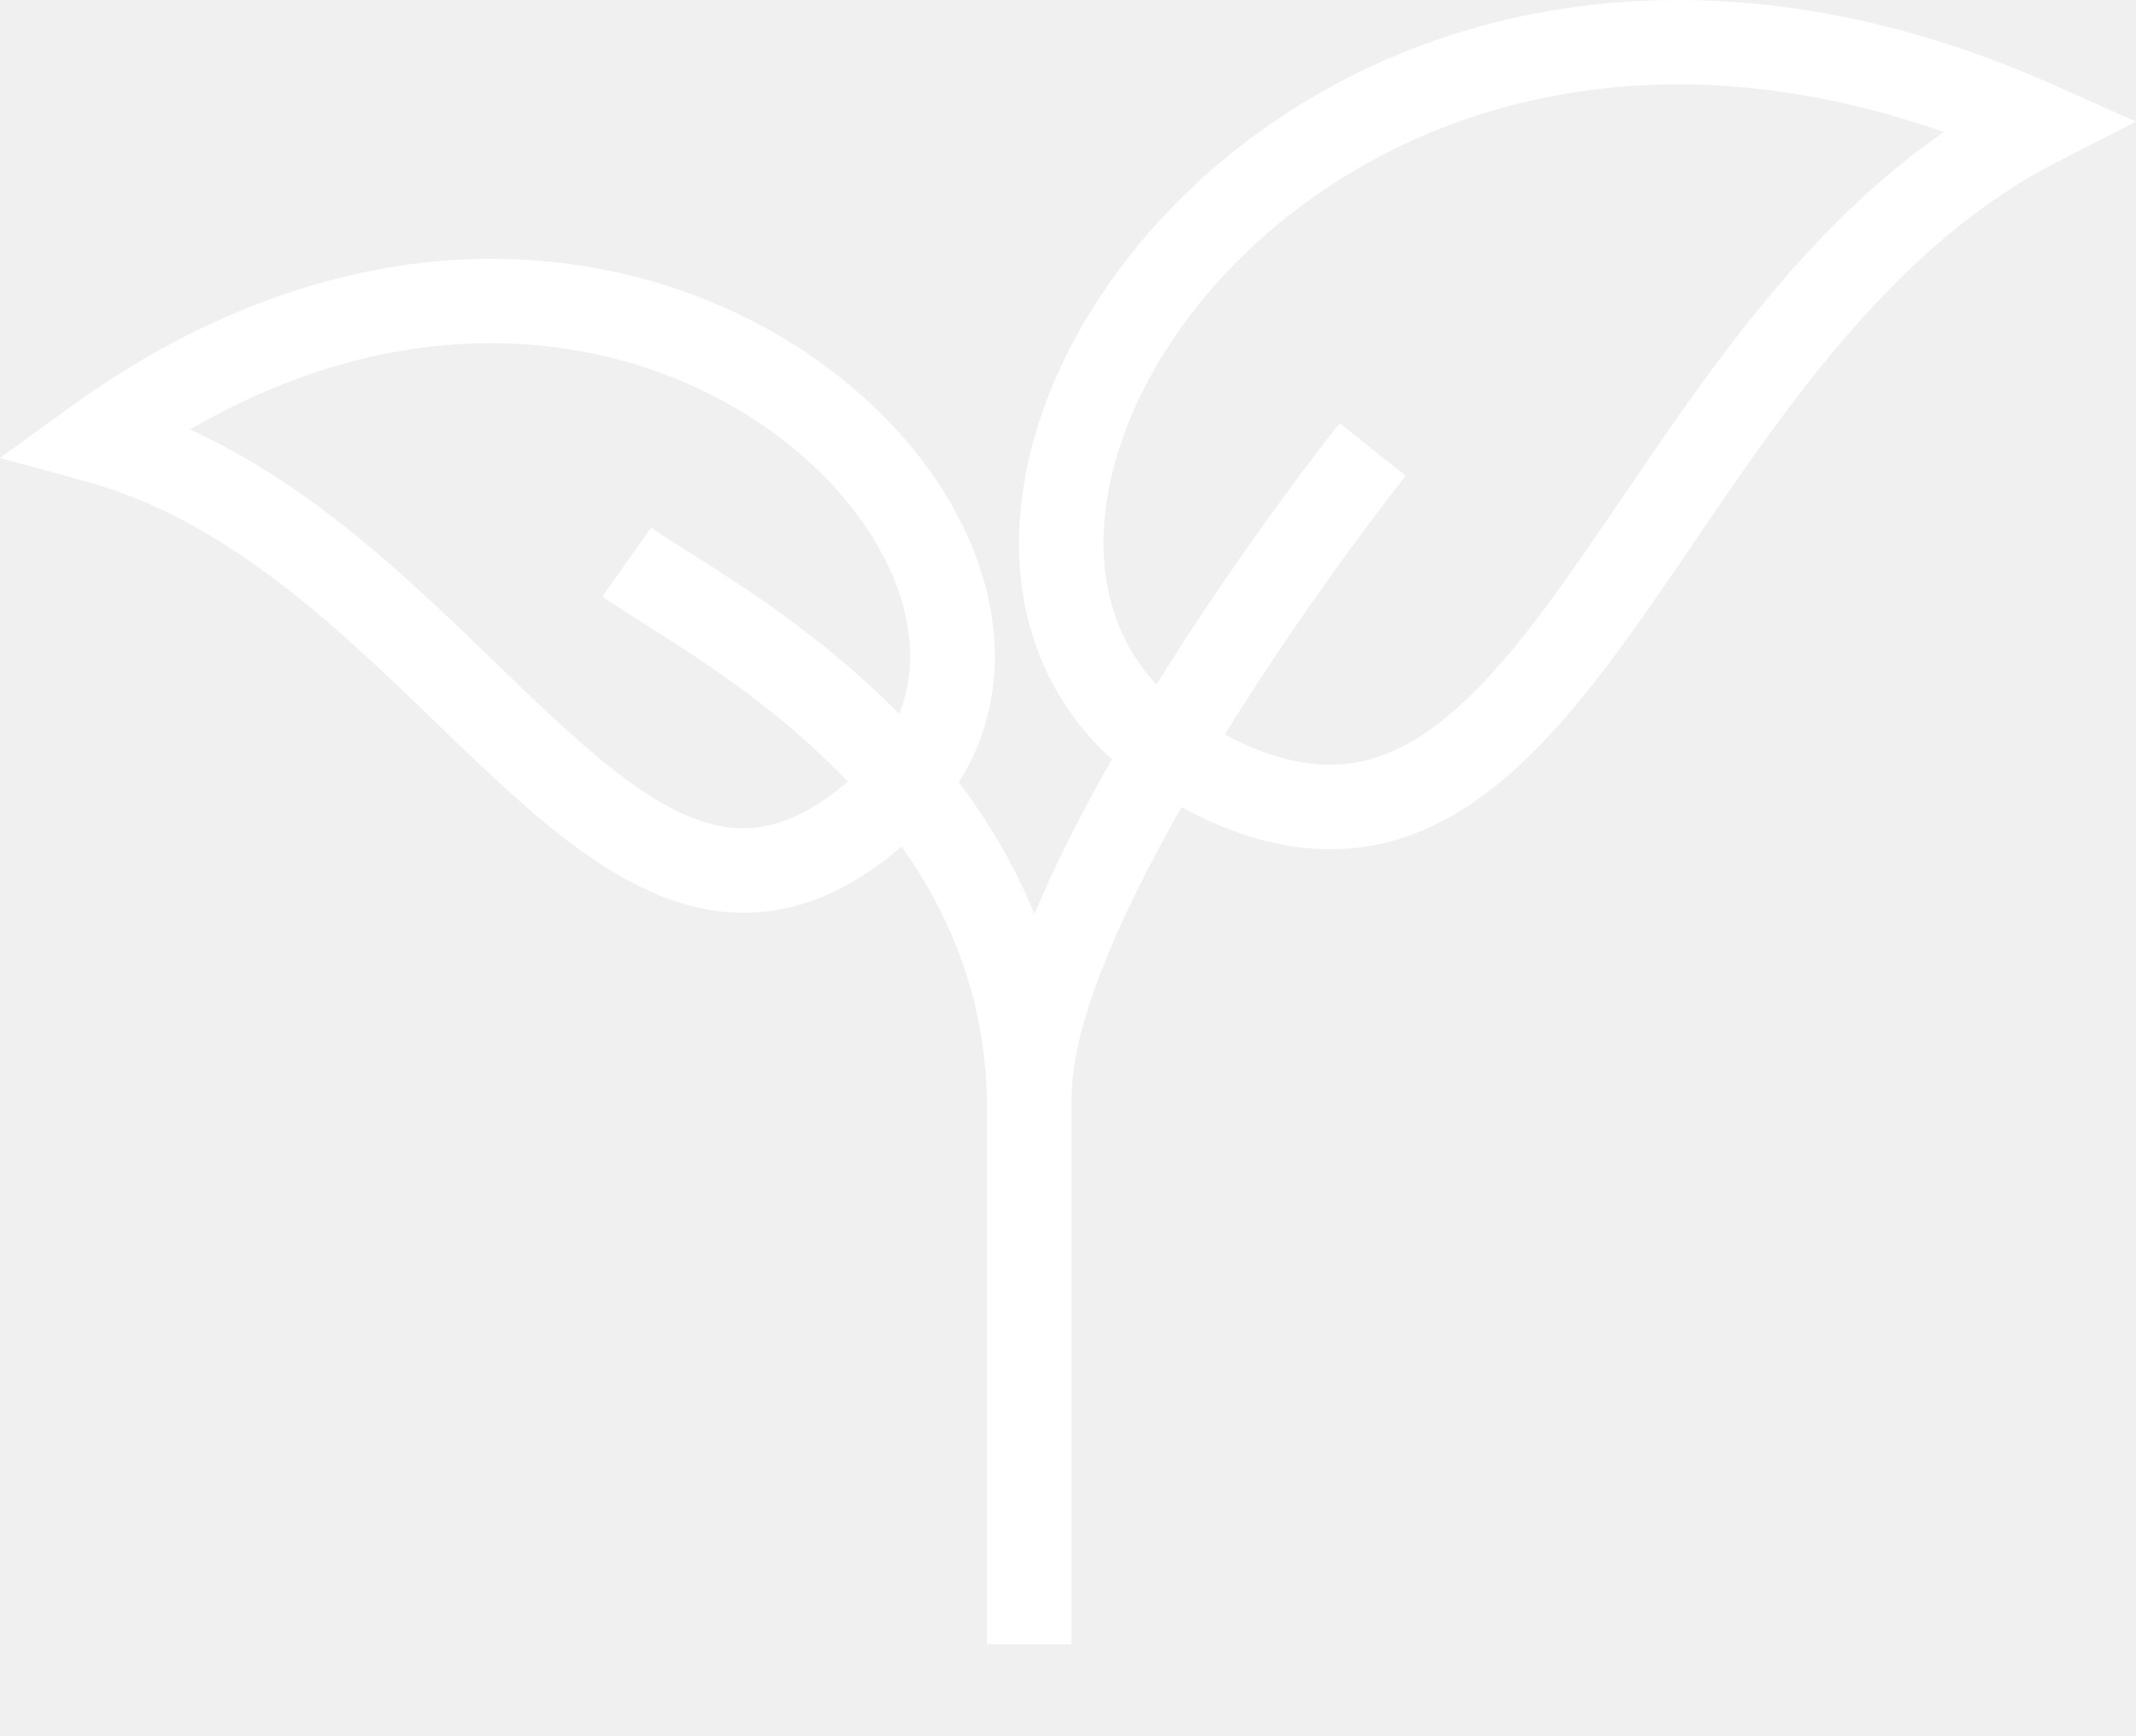
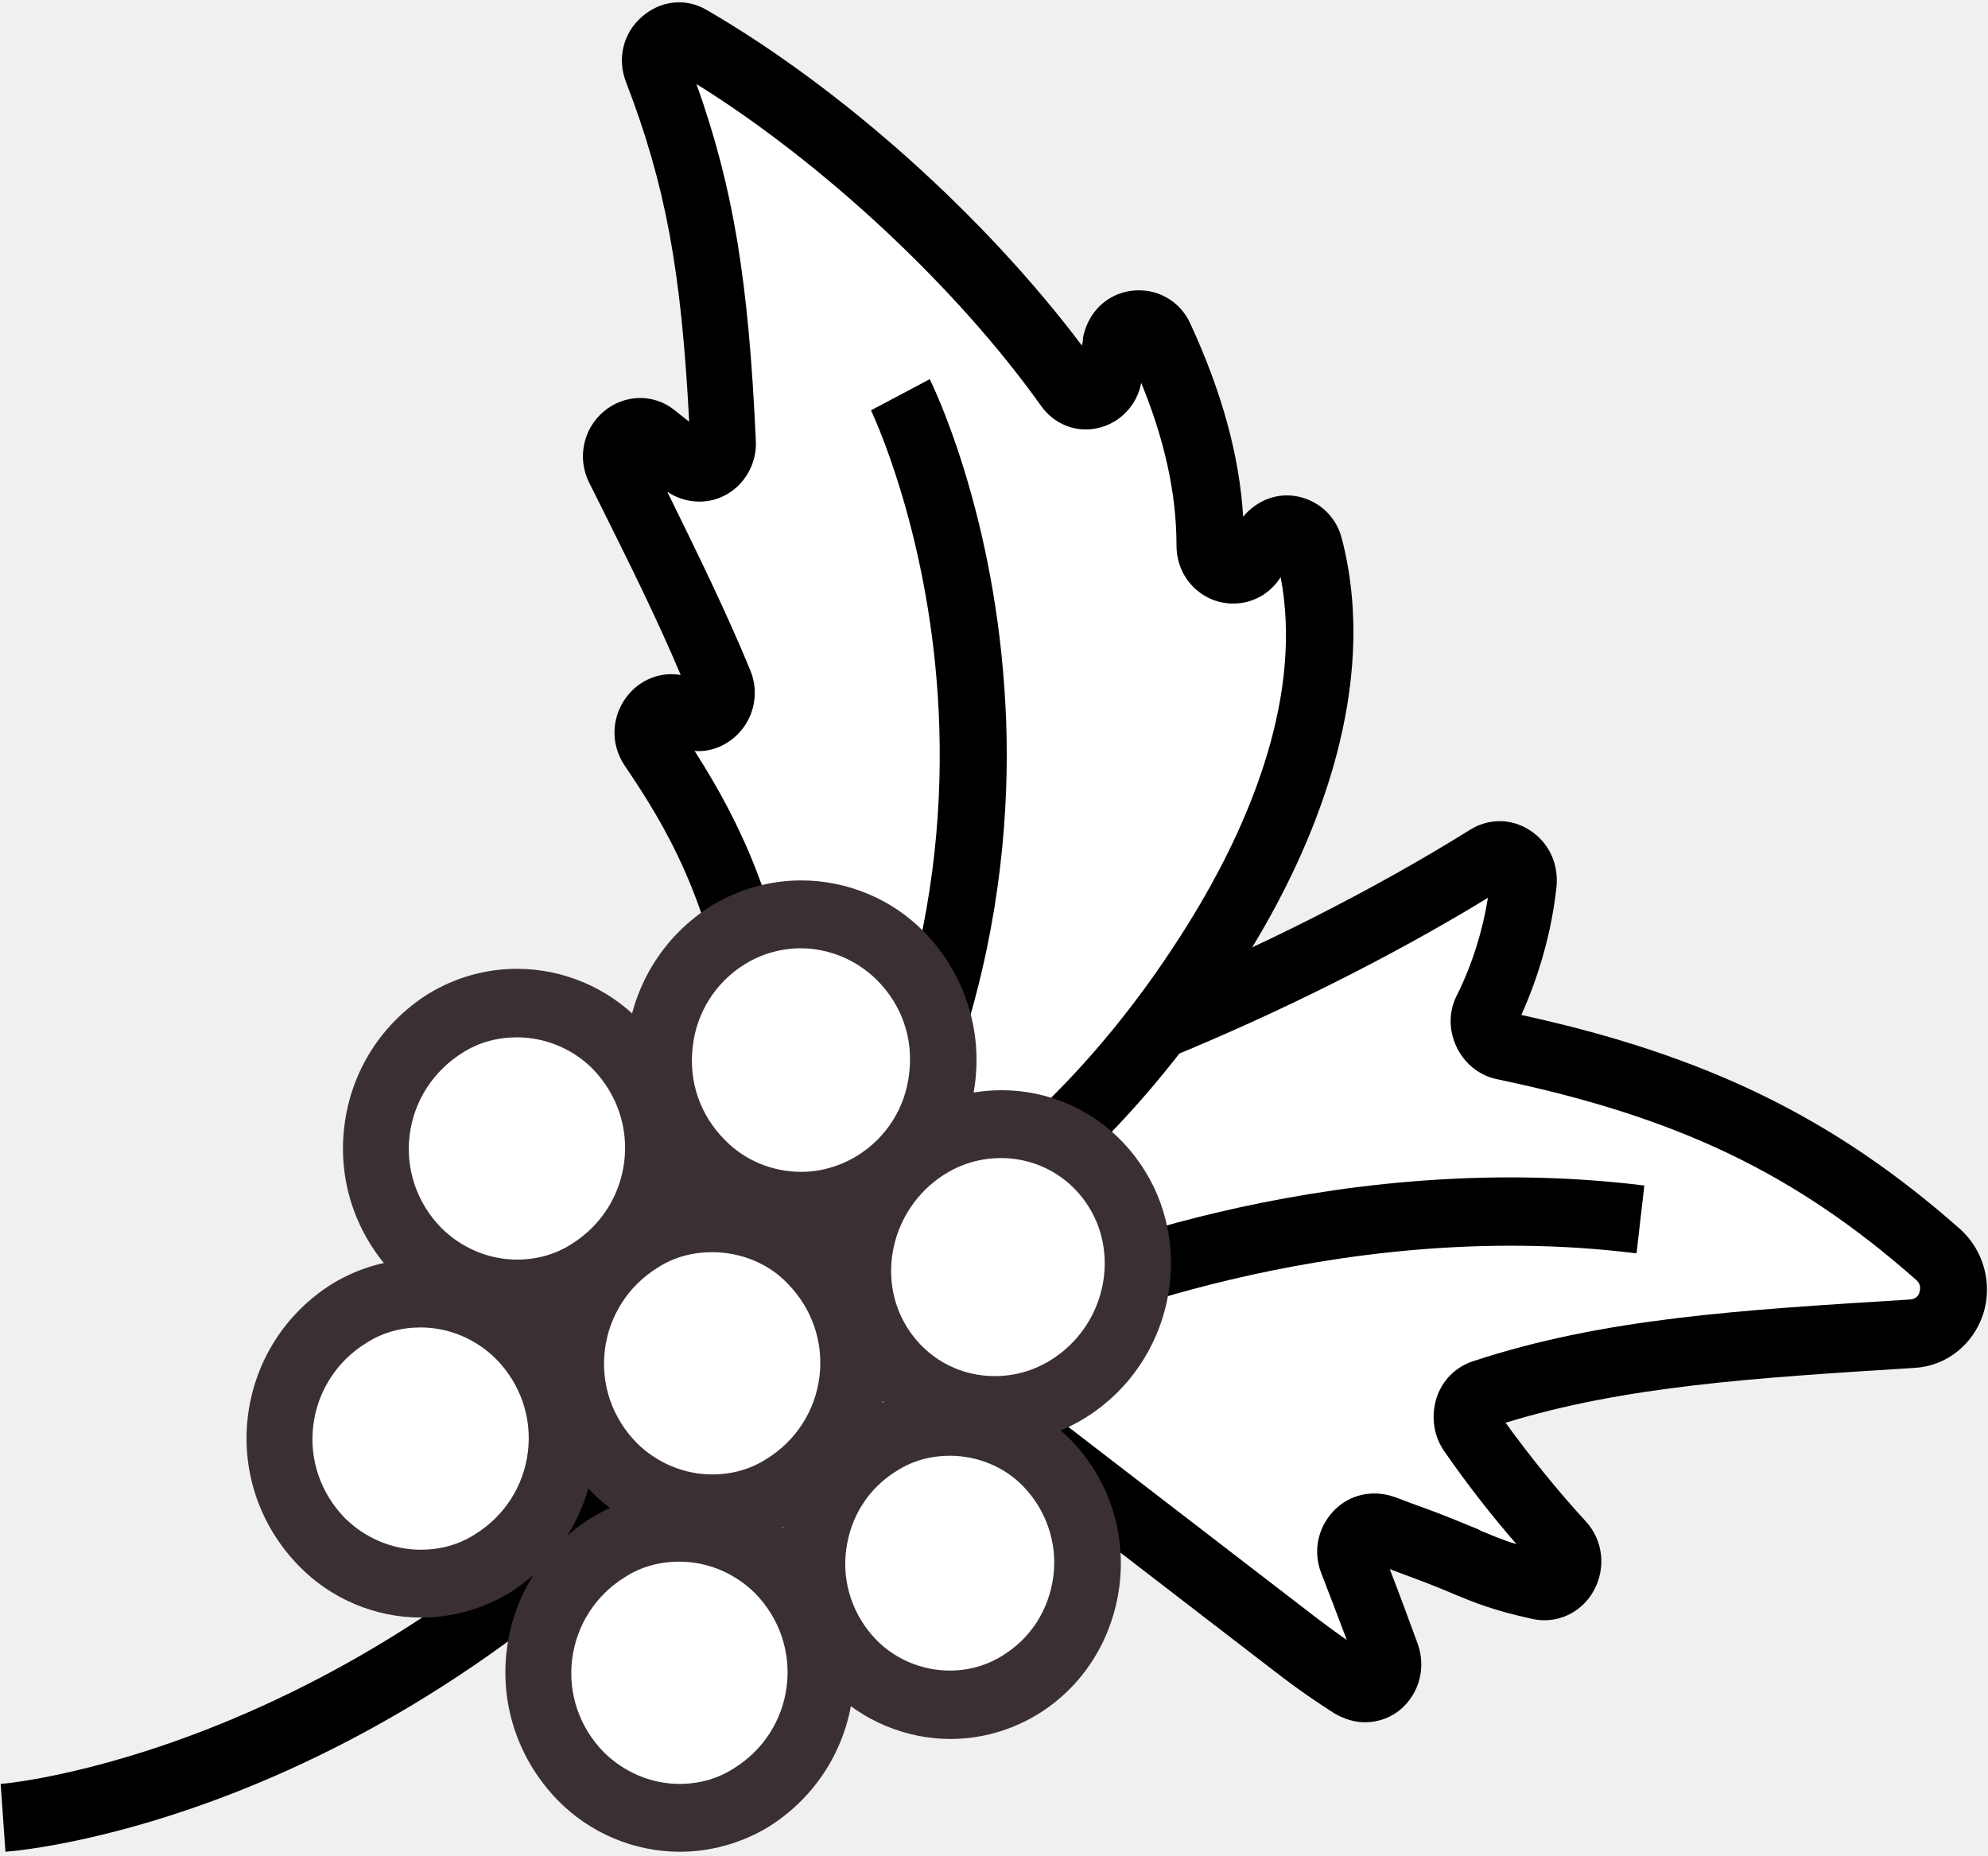
- <svg xmlns="http://www.w3.org/2000/svg" width="16px" height="13px" viewBox="0 0 16 13" version="1.1">
+ <svg xmlns="http://www.w3.org/2000/svg" width="15px" height="14px" viewBox="0 0 15 14" version="1.1">
  <defs />
-   <g id="Symbols" stroke="none" stroke-width="1" fill="none" fill-rule="evenodd">
-     <g id="Component-/-Map-/-Roaster-Placemarker" transform="translate(-3, -6)" fill="#FFFFFF" fill-rule="nonzero">
-       <g id="Roaster-Coffee-Icon">
-         <path d="M15.572,6 C14.39,6 13.286,6.355 12.379,7.028 C11.576,7.623 10.98,8.446 10.746,9.285 C10.477,10.246 10.695,11.115 11.329,11.688 C11.111,12.07 10.908,12.465 10.748,12.848 C10.6,12.482 10.404,12.153 10.182,11.861 C10.497,11.361 10.54,10.75 10.293,10.124 C10.06,9.535 9.589,8.992 8.966,8.594 C8.293,8.165 7.502,7.939 6.676,7.939 C5.617,7.939 4.531,8.321 3.535,9.043 L3,9.431 L3.638,9.605 C4.689,9.89 5.529,10.701 6.27,11.417 C7.026,12.147 7.74,12.837 8.568,12.838 C8.568,12.838 8.568,12.838 8.568,12.838 C8.975,12.838 9.364,12.675 9.754,12.342 C10.128,12.869 10.393,13.515 10.393,14.301 L10.393,18.317 L11.026,18.317 C11.026,18.317 11.027,14.434 11.027,14.225 C11.027,13.721 11.323,12.977 11.85,12.047 C12.242,12.259 12.608,12.362 12.964,12.362 C14.127,12.362 14.883,11.249 15.683,10.072 C16.398,9.021 17.208,7.829 18.412,7.212 L19,6.911 L18.397,6.642 C17.444,6.216 16.493,6 15.572,6 Z M8.568,12.205 C8.568,12.205 8.568,12.205 8.568,12.205 C7.996,12.205 7.399,11.629 6.709,10.962 C6.056,10.331 5.331,9.63 4.422,9.218 C5.161,8.789 5.917,8.571 6.676,8.571 C8.202,8.571 9.354,9.469 9.705,10.357 C9.795,10.586 9.889,10.967 9.736,11.348 C9.169,10.772 8.544,10.378 8.155,10.133 C8.042,10.061 7.944,9.999 7.878,9.953 L7.512,10.468 C7.591,10.525 7.697,10.591 7.818,10.668 C8.219,10.92 8.826,11.303 9.35,11.855 C9.077,12.09 8.82,12.205 8.568,12.205 Z M15.16,9.716 C14.426,10.796 13.792,11.729 12.964,11.729 C12.722,11.729 12.462,11.655 12.174,11.503 C12.202,11.457 12.231,11.411 12.26,11.365 C12.887,10.374 13.523,9.572 13.529,9.564 L13.035,9.17 C12.98,9.238 12.313,10.083 11.662,11.128 C11.28,10.716 11.167,10.128 11.355,9.456 C11.552,8.749 12.063,8.049 12.756,7.536 C13.312,7.124 14.252,6.632 15.572,6.632 C16.219,6.632 16.885,6.752 17.56,6.989 C16.525,7.708 15.806,8.766 15.16,9.716 Z" id="Shape" />
+   <g id="Page-1" stroke="none" stroke-width="1" fill="none" fill-rule="evenodd">
+     <g id="Group" transform="translate(-4, -1)" fill-rule="nonzero">
+       <g id="coffee-tree" transform="translate(4, 1)">
+         <path d="M11.191,10.519 C12.128,10.209 13.079,10.148 14.433,10.063 C14.73,10.044 14.854,9.668 14.63,9.466 C13.66,8.607 12.709,8.174 11.341,7.888 C11.227,7.864 11.163,7.733 11.218,7.63 C11.369,7.324 11.465,6.995 11.502,6.657 C11.52,6.502 11.36,6.399 11.232,6.479 C10.463,6.962 9.553,7.413 8.744,7.742 C8.945,7.479 9.128,7.207 9.284,6.939 C9.759,6.126 10.116,5.111 9.887,4.177 C9.883,4.167 9.883,4.158 9.878,4.148 C9.841,4.003 9.659,3.96 9.567,4.078 C9.526,4.13 9.485,4.181 9.444,4.233 C9.338,4.364 9.128,4.289 9.128,4.115 C9.128,3.594 8.986,3.087 8.748,2.57 C8.675,2.41 8.442,2.438 8.41,2.612 C8.396,2.687 8.383,2.762 8.369,2.833 C8.341,2.993 8.145,3.04 8.053,2.913 C7.395,1.992 6.311,0.954 5.2,0.31 C5.053,0.226 4.884,0.376 4.948,0.536 C5.273,1.377 5.392,2.067 5.451,3.34 C5.46,3.5 5.277,3.594 5.159,3.491 C5.085,3.425 5.008,3.364 4.93,3.303 C4.779,3.185 4.578,3.359 4.665,3.533 C4.916,4.045 5.209,4.623 5.428,5.163 C5.497,5.328 5.314,5.483 5.168,5.389 C5.163,5.384 5.159,5.384 5.154,5.379 C4.989,5.271 4.802,5.473 4.912,5.638 C5.273,6.168 5.579,6.723 5.748,7.719 C5.753,7.752 5.767,7.785 5.79,7.808 L6.713,8.898 C6.723,8.907 6.727,8.917 6.736,8.931 L7.765,10.843 C7.779,10.866 7.793,10.885 7.816,10.899 C8.447,11.383 9.073,11.867 9.704,12.351 C9.905,12.506 10.002,12.577 10.212,12.713 C10.358,12.807 10.532,12.656 10.473,12.492 C10.386,12.252 10.294,12.013 10.203,11.778 C10.148,11.632 10.285,11.482 10.431,11.538 C10.619,11.609 10.797,11.67 11.012,11.759 C11.177,11.83 11.296,11.891 11.625,11.961 C11.799,11.999 11.913,11.787 11.79,11.656 C11.543,11.388 11.314,11.101 11.104,10.801 C11.03,10.697 11.076,10.556 11.191,10.519 Z" id="Shape" fill="#FFFFFF" />
+         <path d="M0.041,13.972 L0.005,13.46 C0.037,13.46 3.082,13.192 5.588,9.955 C8.232,6.54 6.585,3.129 6.572,3.096 L7.015,2.861 C7.034,2.899 7.482,3.81 7.578,5.187 C7.669,6.45 7.463,8.362 5.977,10.279 C3.334,13.695 0.174,13.962 0.041,13.972 Z" id="Shape" fill="#000000" />
+         <path d="M7.162,9.518 L6.919,9.067 C7.701,8.626 8.479,7.803 9.064,6.807 C9.434,6.173 9.832,5.243 9.663,4.355 L9.636,4.393 C9.521,4.538 9.334,4.59 9.16,4.529 C8.986,4.463 8.877,4.303 8.877,4.115 C8.877,3.73 8.79,3.326 8.611,2.889 C8.579,3.058 8.451,3.19 8.291,3.228 C8.127,3.27 7.953,3.204 7.852,3.058 C7.212,2.161 6.206,1.226 5.255,0.634 C5.534,1.419 5.648,2.114 5.703,3.326 C5.712,3.5 5.616,3.664 5.465,3.74 C5.328,3.81 5.163,3.796 5.035,3.711 C5.245,4.139 5.479,4.613 5.662,5.06 C5.735,5.238 5.684,5.44 5.543,5.562 C5.456,5.638 5.346,5.675 5.241,5.666 C5.602,6.23 5.858,6.803 6.009,7.719 L5.515,7.803 C5.351,6.784 5.03,6.244 4.715,5.779 C4.596,5.605 4.614,5.379 4.756,5.224 C4.857,5.116 4.998,5.069 5.136,5.093 C4.962,4.679 4.752,4.256 4.546,3.843 L4.445,3.641 C4.354,3.458 4.399,3.237 4.555,3.105 C4.71,2.974 4.93,2.969 5.085,3.091 C5.122,3.119 5.159,3.152 5.2,3.181 C5.14,2.034 5.021,1.395 4.724,0.62 C4.655,0.446 4.701,0.249 4.843,0.127 C4.98,0.005 5.172,-0.019 5.332,0.075 C6.361,0.672 7.431,1.635 8.163,2.607 C8.168,2.589 8.172,2.57 8.172,2.546 C8.209,2.358 8.351,2.217 8.538,2.194 C8.726,2.17 8.904,2.269 8.982,2.443 C9.22,2.96 9.352,3.439 9.38,3.899 C9.485,3.772 9.645,3.711 9.805,3.749 C9.965,3.787 10.088,3.909 10.125,4.068 L10.134,4.101 C10.399,5.191 9.938,6.314 9.503,7.056 C8.867,8.142 8.017,9.034 7.162,9.518 Z" id="Shape" fill="#000000" />
+         <path d="M10.299,12.995 C10.221,12.995 10.143,12.971 10.07,12.929 C9.851,12.788 9.75,12.713 9.549,12.558 L7.633,11.083 L7.934,10.669 L9.851,12.144 C9.979,12.243 10.061,12.304 10.162,12.374 C10.098,12.205 10.034,12.036 9.97,11.872 C9.905,11.707 9.942,11.529 10.061,11.402 C10.18,11.275 10.358,11.238 10.518,11.294 C10.573,11.313 10.628,11.336 10.683,11.355 C10.816,11.402 10.948,11.454 11.104,11.519 C11.131,11.529 11.154,11.538 11.177,11.552 C11.259,11.585 11.332,11.618 11.442,11.651 C11.25,11.43 11.067,11.195 10.898,10.951 C10.816,10.834 10.797,10.688 10.838,10.552 C10.88,10.415 10.985,10.312 11.117,10.27 C12.101,9.946 13.12,9.885 14.415,9.805 C14.46,9.8 14.479,9.772 14.483,9.748 C14.488,9.73 14.497,9.692 14.46,9.659 C13.55,8.856 12.663,8.428 11.291,8.142 C11.159,8.113 11.049,8.024 10.989,7.897 C10.93,7.77 10.93,7.63 10.994,7.507 C11.108,7.277 11.186,7.028 11.227,6.774 C10.505,7.216 9.636,7.648 8.831,7.977 L8.648,7.498 C9.476,7.164 10.367,6.713 11.09,6.262 C11.232,6.173 11.405,6.173 11.547,6.267 C11.689,6.361 11.762,6.521 11.744,6.695 C11.707,7.028 11.616,7.352 11.479,7.658 C12.873,7.963 13.838,8.433 14.79,9.274 C14.968,9.434 15.037,9.687 14.963,9.917 C14.886,10.148 14.684,10.307 14.447,10.321 C13.23,10.397 12.261,10.458 11.36,10.735 C11.547,10.993 11.748,11.242 11.963,11.477 C12.096,11.618 12.119,11.83 12.027,11.999 C11.936,12.168 11.748,12.257 11.561,12.215 C11.259,12.149 11.117,12.088 10.98,12.032 L10.912,12.003 C10.765,11.942 10.633,11.895 10.509,11.848 C10.5,11.844 10.495,11.844 10.486,11.839 C10.559,12.027 10.628,12.215 10.697,12.403 C10.761,12.581 10.71,12.779 10.564,12.901 C10.491,12.962 10.395,12.995 10.299,12.995 Z" id="Shape" fill="#000000" />
+         <path d="M7.953,10.077 L7.752,9.607 C7.838,9.57 9.942,8.64 12.407,8.945 L12.348,9.457 C10.024,9.166 7.976,10.068 7.953,10.077 Z" id="Shape" fill="#000000" />
+         <path d="M6.796,7.216 C7.299,7.728 7.198,8.579 6.59,8.95 C6.178,9.203 5.634,9.138 5.291,8.785 C4.788,8.273 4.889,7.423 5.497,7.052 C5.909,6.798 6.453,6.868 6.796,7.216 Z" id="Shape" fill="#FFFFFF" />
+         <path d="M6.123,9.504 C6.622,10.011 6.521,10.857 5.918,11.228 C5.506,11.482 4.966,11.411 4.628,11.068 C4.13,10.561 4.23,9.715 4.834,9.344 C5.245,9.091 5.78,9.156 6.123,9.504 Z" id="Shape" fill="#FFFFFF" />
+         <path d="M7.898,11.036 C8.383,11.534 8.287,12.356 7.697,12.717 C7.294,12.962 6.773,12.896 6.439,12.558 C5.954,12.06 6.05,11.238 6.64,10.876 C7.043,10.632 7.564,10.697 7.898,11.036 Z" id="Shape" fill="#FFFFFF" />
+         <ellipse id="Oval" fill="#FFFFFF" transform="translate(7.52706, 9.561495) rotate(-38.02625) translate(-7.52706, -9.561495) " cx="7.527" cy="9.561" rx="1.066" ry="1.066" />
+         <path d="M4.651,7.883 C5.149,8.391 5.049,9.236 4.445,9.607 C4.034,9.861 3.494,9.791 3.155,9.448 C2.657,8.94 2.758,8.095 3.361,7.723 C3.773,7.47 4.312,7.54 4.651,7.883 Z" id="Shape" fill="#FFFFFF" />
+         <path d="M3.924,10.072 C4.422,10.58 4.322,11.426 3.718,11.797 C3.306,12.05 2.767,11.98 2.428,11.637 C1.93,11.13 2.03,10.284 2.634,9.913 C3.046,9.659 3.581,9.725 3.924,10.072 Z" id="Shape" fill="#FFFFFF" />
+         <path d="M5.877,11.839 C6.375,12.346 6.274,13.192 5.671,13.563 C5.259,13.817 4.72,13.746 4.381,13.403 C3.883,12.896 3.983,12.05 4.587,11.679 C4.998,11.426 5.534,11.491 5.877,11.839 Z" id="Shape" fill="#FFFFFF" />
+         <path d="M6.046,9.358 C5.698,9.358 5.36,9.217 5.117,8.968 C4.825,8.668 4.683,8.254 4.733,7.836 C4.784,7.418 5.017,7.052 5.373,6.831 C5.575,6.709 5.808,6.643 6.046,6.643 C6.393,6.643 6.732,6.784 6.974,7.033 C7.267,7.334 7.409,7.747 7.358,8.165 C7.308,8.583 7.075,8.95 6.718,9.17 C6.512,9.297 6.284,9.358 6.046,9.358 Z M6.041,7.155 C5.895,7.155 5.748,7.197 5.625,7.272 C5.401,7.409 5.255,7.639 5.227,7.897 C5.195,8.16 5.282,8.414 5.47,8.602 C5.62,8.757 5.831,8.842 6.046,8.842 C6.192,8.842 6.338,8.799 6.462,8.724 C6.686,8.588 6.832,8.358 6.86,8.099 C6.892,7.836 6.805,7.583 6.617,7.395 C6.466,7.244 6.256,7.155 6.041,7.155 Z" id="Shape" fill="#3A3033" />
+         <path d="M7.171,13.121 C6.832,13.121 6.503,12.981 6.265,12.741 C5.977,12.45 5.84,12.046 5.89,11.637 C5.941,11.228 6.165,10.871 6.512,10.66 C6.709,10.538 6.933,10.477 7.166,10.477 C7.505,10.477 7.834,10.617 8.072,10.857 C8.36,11.148 8.497,11.552 8.447,11.961 C8.396,12.37 8.172,12.727 7.825,12.938 C7.628,13.056 7.404,13.121 7.171,13.121 Z M7.166,10.984 C7.024,10.984 6.887,11.021 6.768,11.097 C6.553,11.228 6.416,11.444 6.384,11.698 C6.352,11.947 6.439,12.196 6.613,12.374 C6.755,12.52 6.96,12.605 7.166,12.605 C7.308,12.605 7.445,12.567 7.564,12.492 C7.779,12.36 7.916,12.144 7.948,11.891 C7.98,11.642 7.893,11.393 7.72,11.214 C7.578,11.068 7.377,10.984 7.166,10.984 Z" id="Shape" fill="#3A3033" />
+         <path d="M7.505,10.895 C7.107,10.895 6.736,10.711 6.494,10.392 C6.055,9.819 6.165,8.973 6.736,8.517 C6.97,8.33 7.262,8.226 7.555,8.226 C7.953,8.226 8.323,8.409 8.566,8.729 C9.005,9.302 8.895,10.143 8.323,10.603 C8.09,10.791 7.797,10.895 7.505,10.895 Z M7.555,8.738 C7.367,8.738 7.194,8.799 7.043,8.921 C6.691,9.208 6.617,9.725 6.887,10.077 C7.034,10.27 7.258,10.383 7.505,10.383 C7.692,10.383 7.866,10.321 8.017,10.199 C8.369,9.913 8.442,9.396 8.172,9.044 C8.026,8.851 7.797,8.738 7.555,8.738 Z" id="Shape" fill="#3A3033" />
+         <path d="M5.378,11.637 C5.03,11.637 4.697,11.496 4.454,11.247 C4.162,10.946 4.02,10.538 4.07,10.119 C4.12,9.701 4.354,9.34 4.706,9.119 C4.907,8.997 5.136,8.931 5.373,8.931 C5.721,8.931 6.055,9.072 6.297,9.321 C6.59,9.621 6.732,10.03 6.681,10.448 C6.631,10.866 6.398,11.228 6.046,11.449 C5.845,11.571 5.611,11.637 5.378,11.637 Z M5.373,9.448 C5.227,9.448 5.085,9.485 4.962,9.565 C4.742,9.701 4.596,9.927 4.564,10.185 C4.532,10.444 4.619,10.697 4.802,10.885 C4.953,11.036 5.159,11.125 5.373,11.125 C5.52,11.125 5.662,11.087 5.785,11.007 C6.005,10.871 6.151,10.646 6.183,10.387 C6.215,10.129 6.128,9.875 5.945,9.687 C5.799,9.532 5.588,9.448 5.373,9.448 Z" id="Shape" fill="#3A3033" />
+         <path d="M3.905,10.016 C3.558,10.016 3.224,9.875 2.982,9.626 C2.689,9.326 2.547,8.917 2.598,8.499 C2.648,8.081 2.881,7.719 3.233,7.498 C3.434,7.376 3.663,7.31 3.901,7.31 C4.248,7.31 4.582,7.451 4.825,7.7 C5.117,8.001 5.259,8.409 5.209,8.828 C5.159,9.246 4.925,9.607 4.573,9.828 C4.372,9.95 4.143,10.016 3.905,10.016 Z M3.901,7.827 C3.755,7.827 3.613,7.864 3.489,7.944 C3.27,8.081 3.123,8.306 3.091,8.564 C3.059,8.823 3.146,9.077 3.329,9.264 C3.48,9.415 3.686,9.504 3.901,9.504 C4.047,9.504 4.189,9.466 4.312,9.387 C4.532,9.25 4.678,9.025 4.71,8.766 C4.742,8.508 4.655,8.254 4.473,8.066 C4.326,7.916 4.116,7.827 3.901,7.827 Z" id="Shape" fill="#3A3033" />
+         <path d="M3.178,12.205 C2.831,12.205 2.497,12.064 2.255,11.815 C1.962,11.515 1.82,11.106 1.87,10.688 C1.921,10.27 2.154,9.908 2.506,9.687 C2.707,9.565 2.936,9.499 3.174,9.499 C3.521,9.499 3.855,9.64 4.098,9.889 C4.39,10.19 4.532,10.599 4.482,11.017 C4.431,11.435 4.198,11.797 3.846,12.017 C3.645,12.14 3.412,12.205 3.178,12.205 Z M3.174,10.016 C3.027,10.016 2.886,10.054 2.762,10.134 C2.543,10.27 2.396,10.495 2.364,10.754 C2.332,11.012 2.419,11.266 2.602,11.454 C2.753,11.604 2.959,11.693 3.174,11.693 C3.32,11.693 3.462,11.656 3.585,11.576 C3.805,11.44 3.951,11.214 3.983,10.956 C4.015,10.697 3.928,10.444 3.745,10.256 C3.595,10.105 3.389,10.016 3.174,10.016 Z" id="Shape" fill="#3A3033" />
+         <path d="M5.131,13.972 C4.784,13.972 4.45,13.831 4.207,13.582 C3.915,13.281 3.773,12.872 3.823,12.454 C3.873,12.036 4.107,11.674 4.459,11.454 C4.66,11.332 4.889,11.266 5.127,11.266 C5.474,11.266 5.808,11.407 6.05,11.656 C6.343,11.956 6.485,12.365 6.434,12.783 C6.384,13.201 6.151,13.563 5.799,13.784 C5.598,13.906 5.364,13.972 5.131,13.972 Z M5.127,11.783 C4.98,11.783 4.838,11.82 4.715,11.9 C4.495,12.036 4.349,12.262 4.317,12.52 C4.285,12.779 4.372,13.032 4.555,13.22 C4.706,13.37 4.912,13.46 5.127,13.46 C5.273,13.46 5.415,13.422 5.538,13.342 C5.758,13.206 5.904,12.981 5.936,12.722 C5.968,12.464 5.881,12.21 5.698,12.022 C5.547,11.872 5.341,11.783 5.127,11.783 Z" id="Shape" fill="#3A3033" />
      </g>
    </g>
  </g>
</svg>
